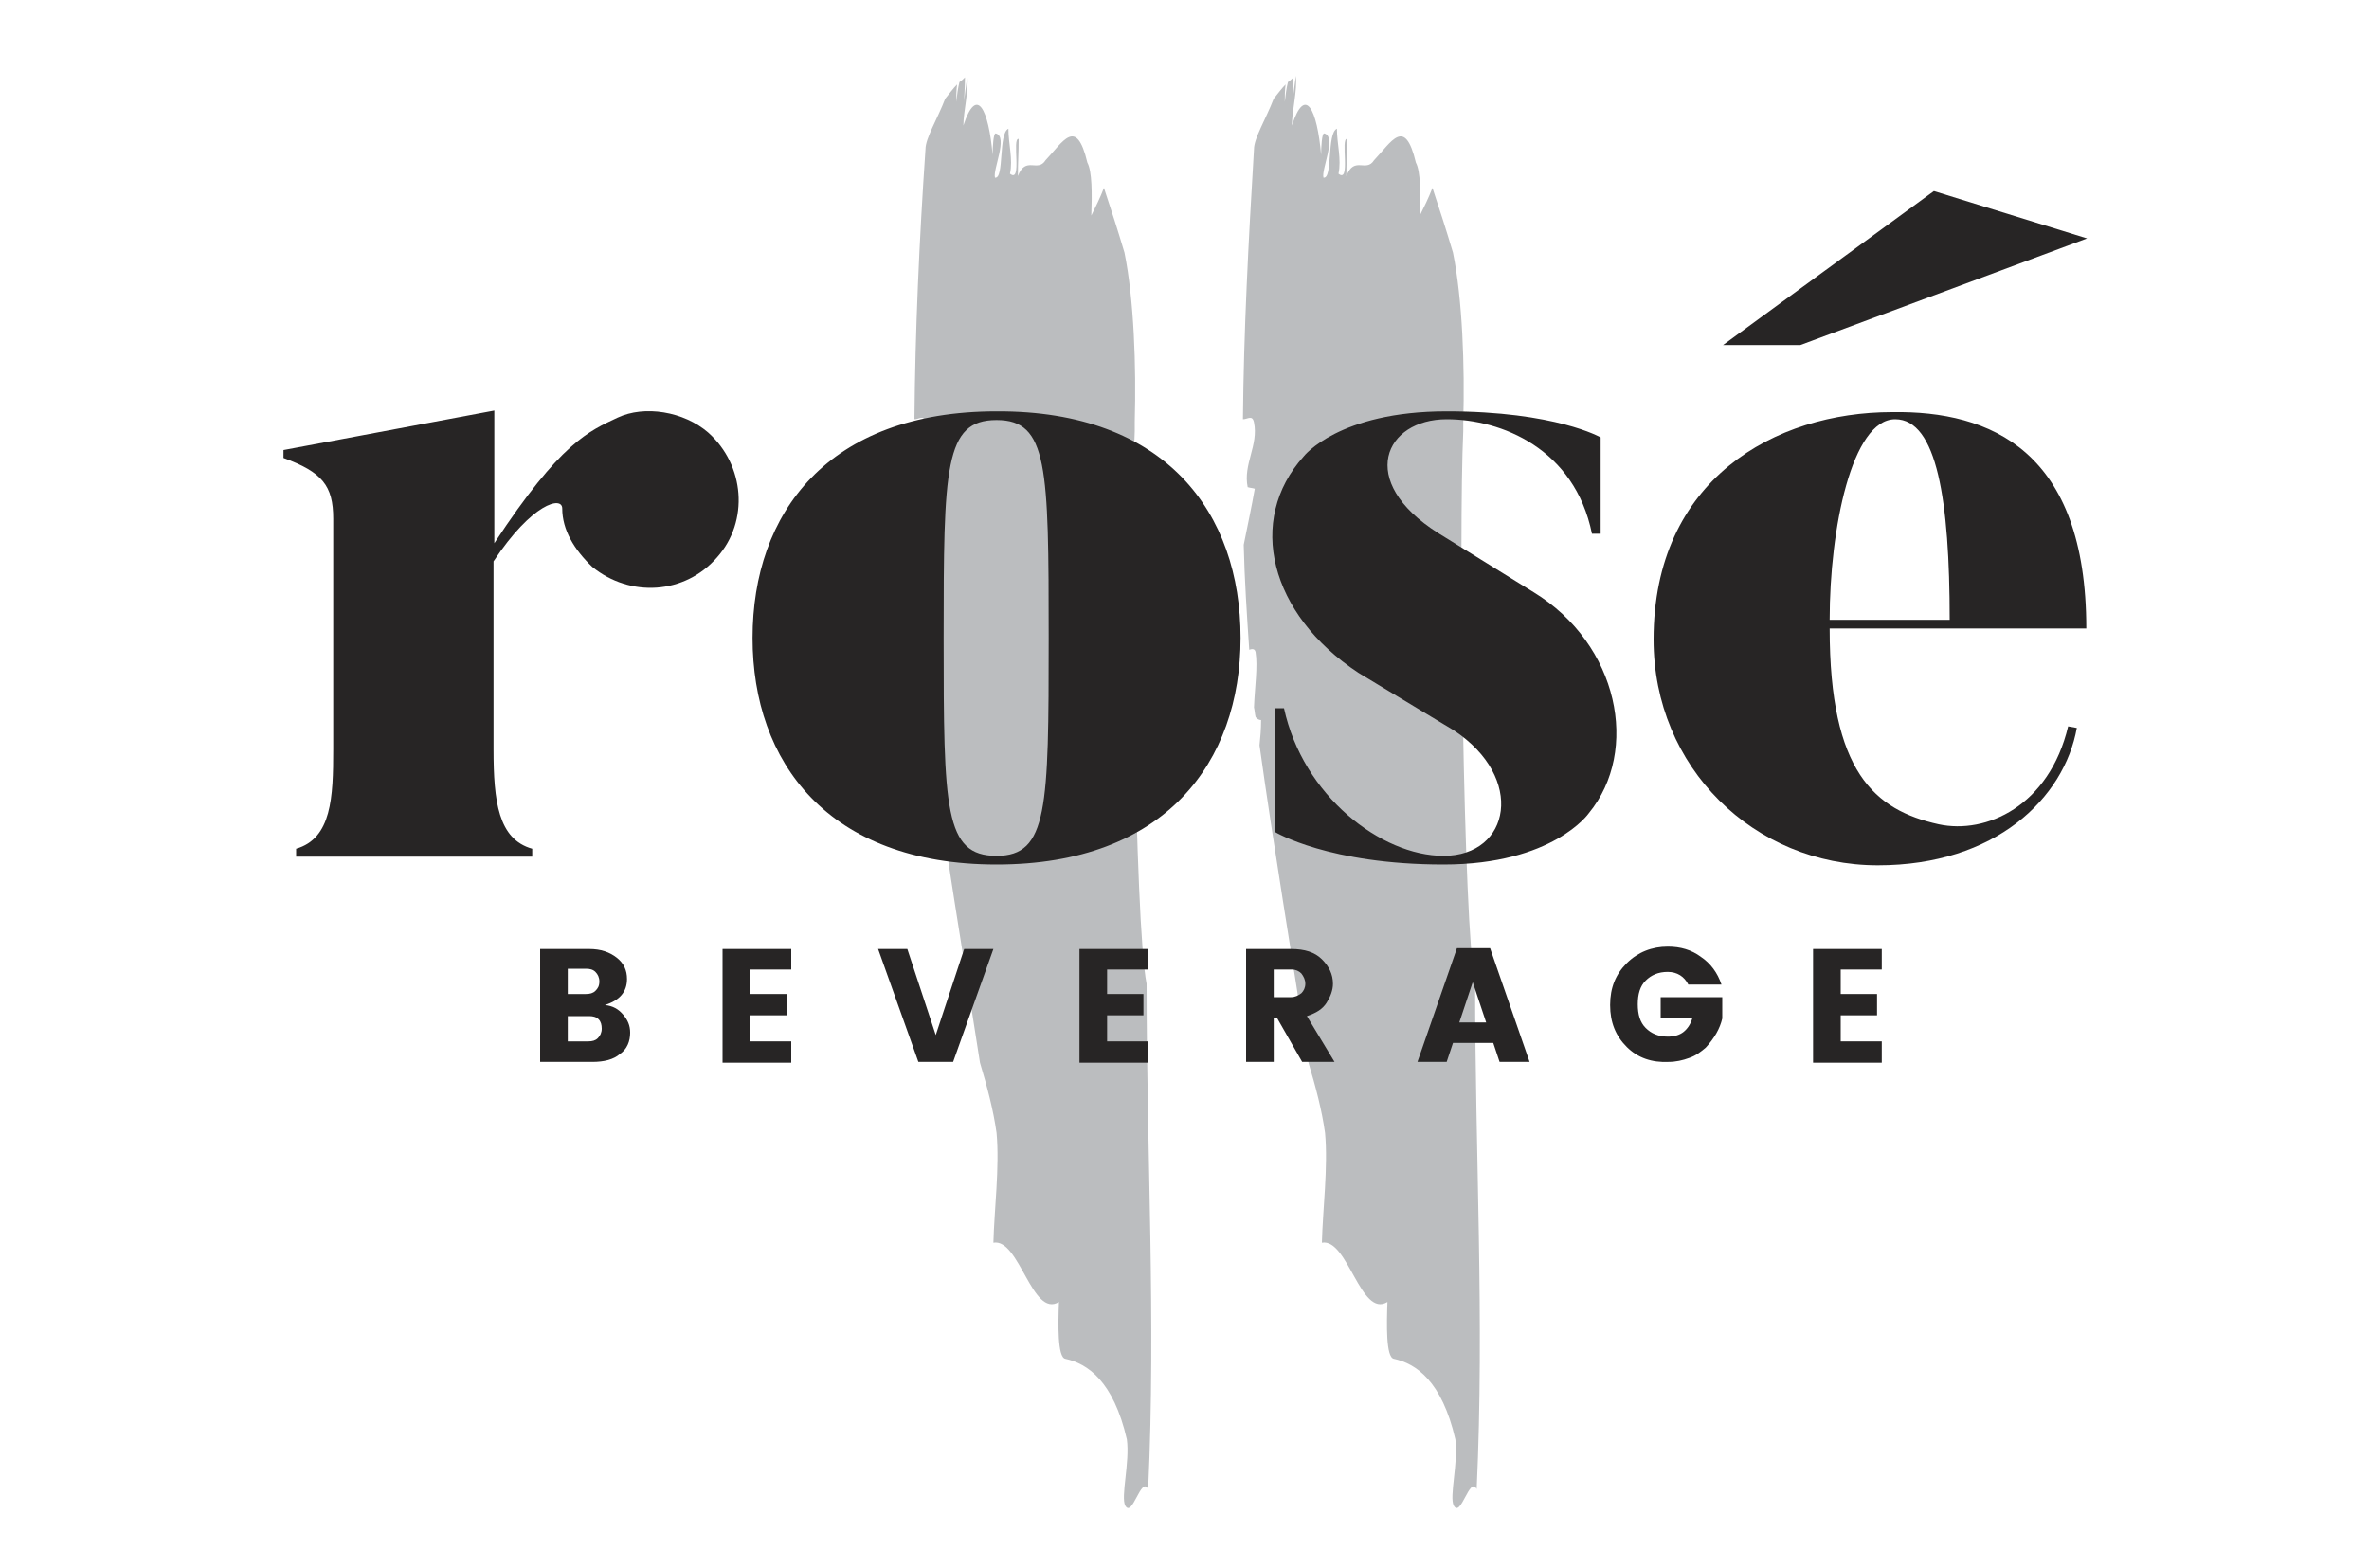
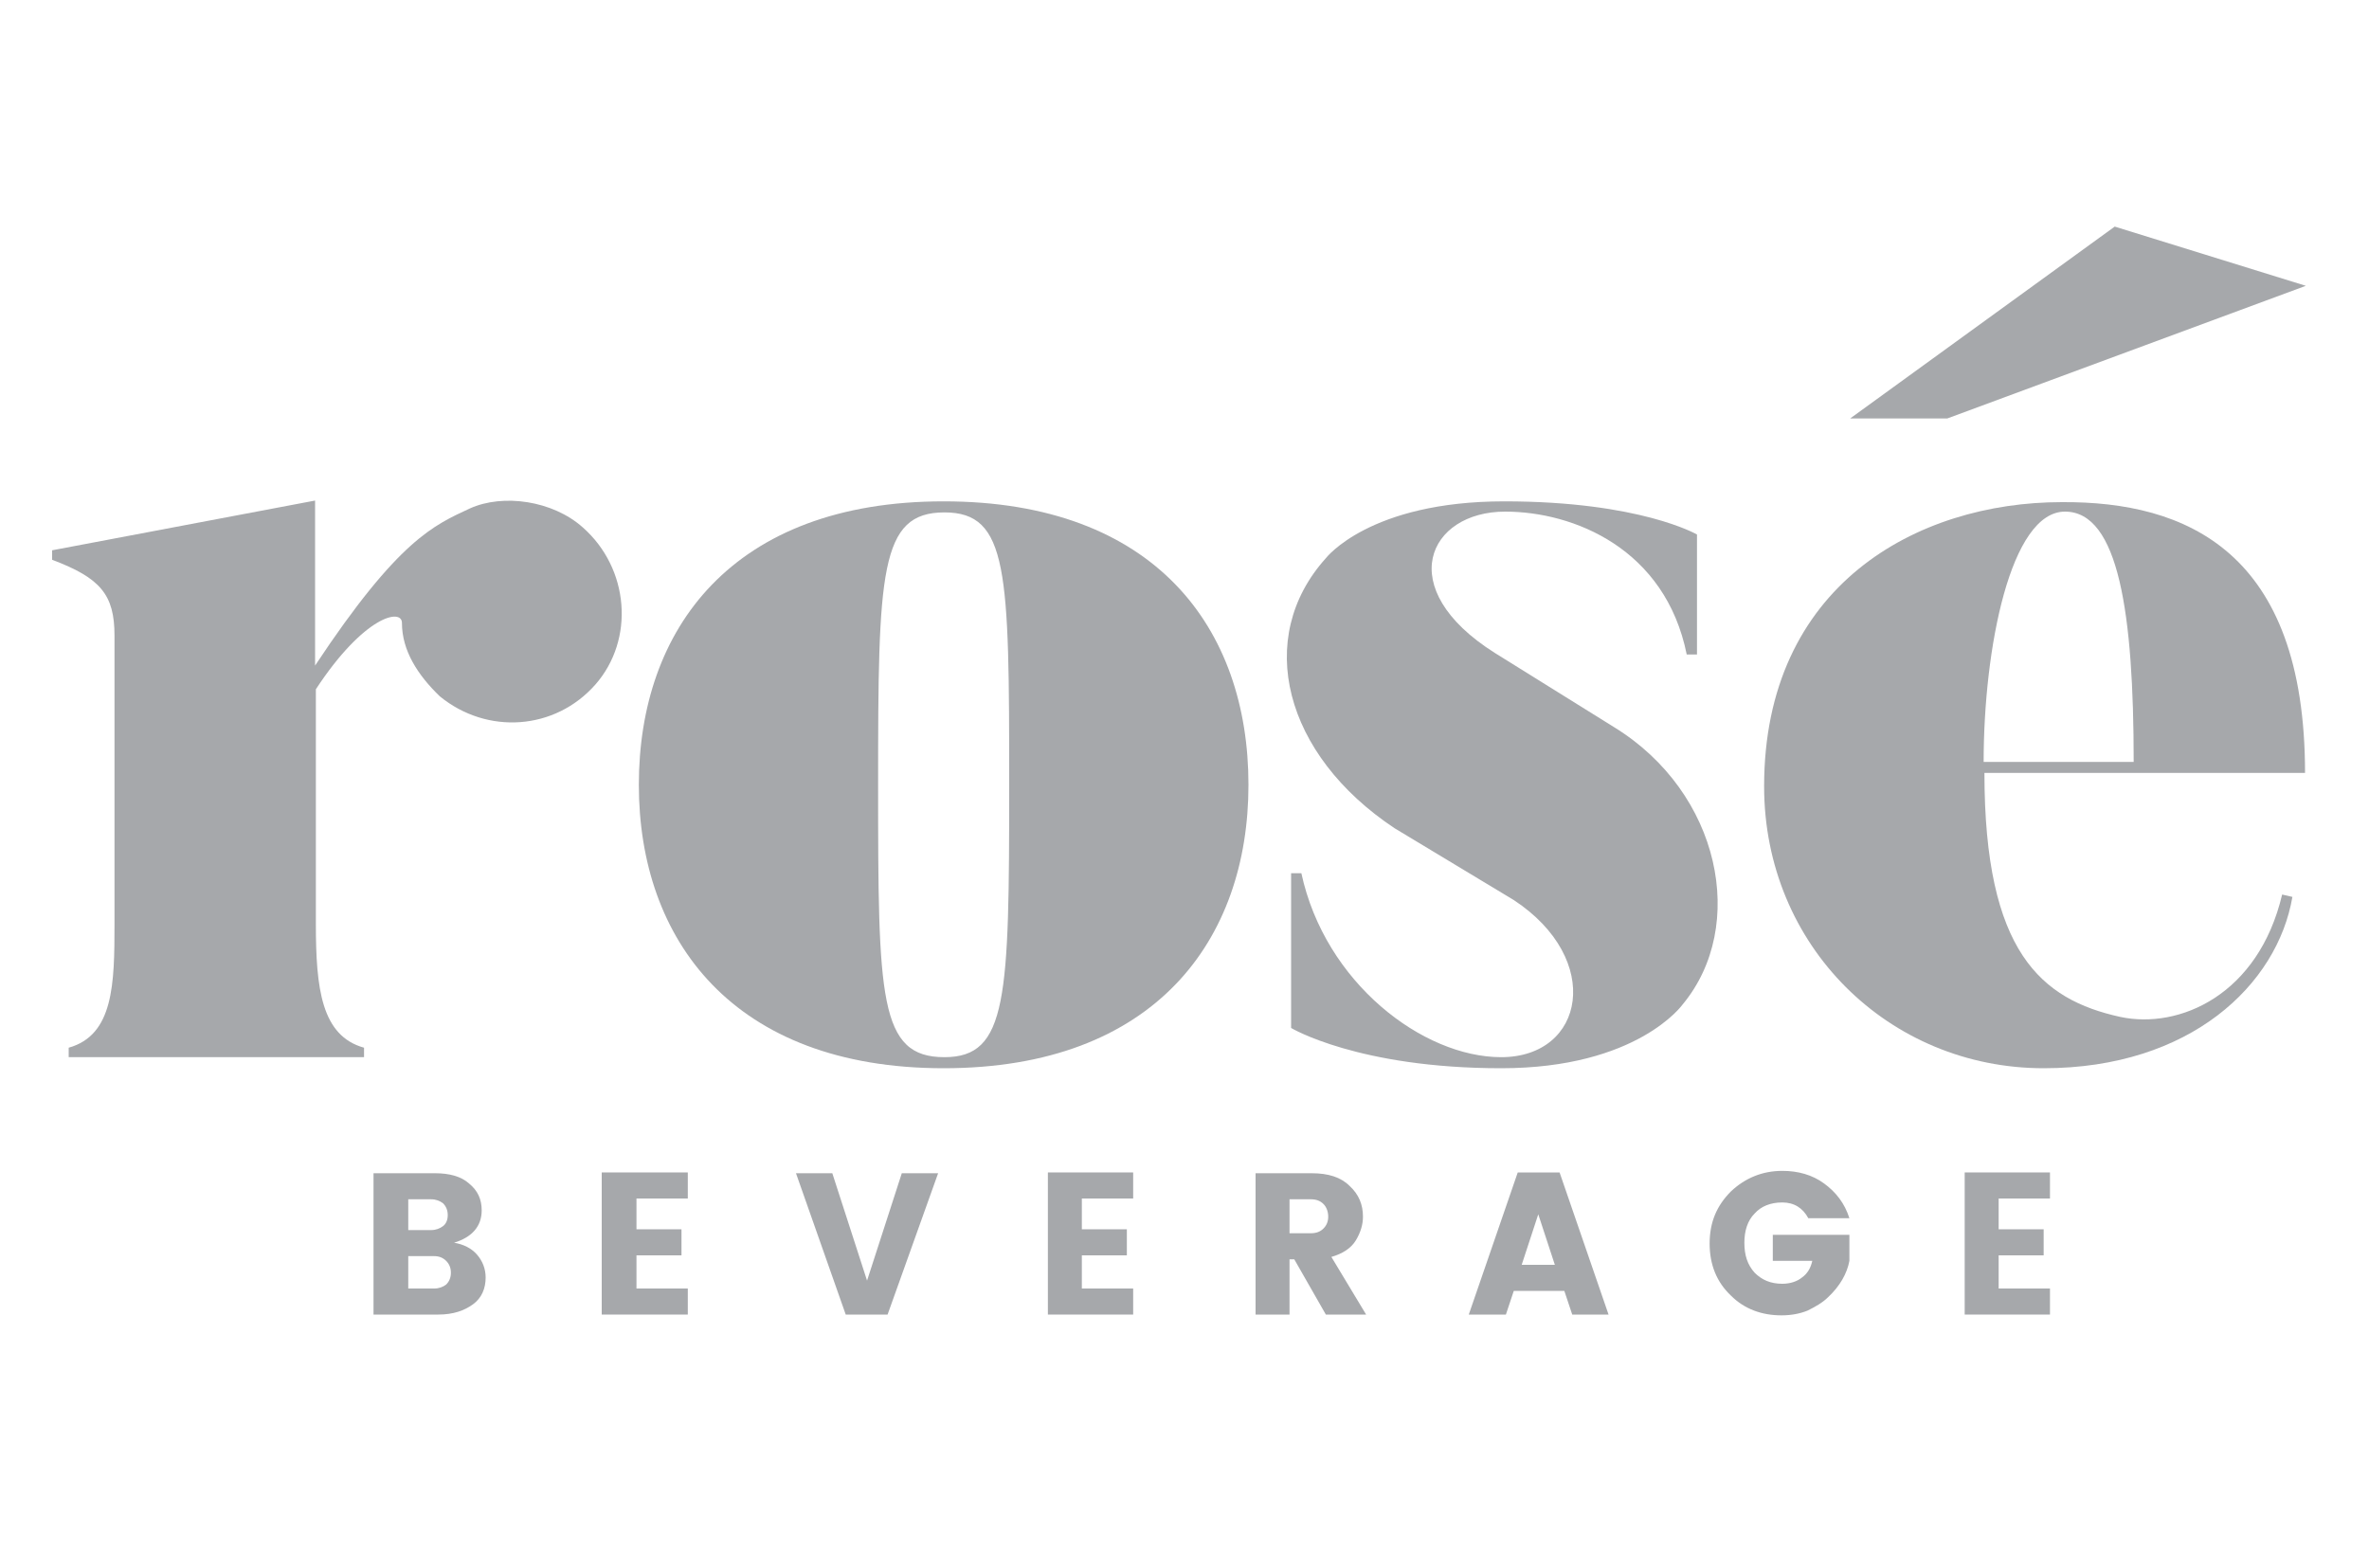
<svg xmlns="http://www.w3.org/2000/svg" version="1.1" id="svg4419" x="0px" y="0px" viewBox="0 0 300 198.5" style="enable-background:new 0 0 300 198.5;" xml:space="preserve">
  <style type="text/css">
- 	.st0{fill:#BBBDBF;}
- 	.st1{fill:#272525;}
+ 	.st0{fill:#A6A8AB;}
</style>
-   <g id="XMLID_1962_">
-     <g id="XMLID_2011_">
-       <g id="XMLID_2012_">
-         <path id="XMLID_453_" class="st0" d="M115.8,53.1c0.6,0,1.2-0.6,1.4,0.4c0.6,2.9-1.4,5.3-0.8,8.2c0.3,0.1,0.6,0.1,0.9,0.2     c-0.4,2.3-0.9,4.6-1.4,7.1c0.1,4.4,0.4,8.9,0.7,13.3c0.3-0.1,0.7-0.2,0.8,0.3c0.3,1.8-0.1,4.4-0.2,7c0.1,0.4,0.1,0.8,0.2,1.2     c0.2,0.3,0.5,0.4,0.7,0.4c0,1.2-0.1,2.2-0.2,3.2c1.8,12.9,4,26,6.2,40.2c0.9,3,1.7,6,2.1,8.9c0.4,4.3-0.3,9.8-0.4,13.9     c3.3-0.6,4.9,9.6,8.3,7.5c-0.1,2.8-0.2,7,0.8,7.2c2.8,0.6,6.1,2.8,7.8,10.2c0.4,2.9-0.8,7.3-0.2,8.4c0.9,1.6,2-3.8,2.9-2.1     c1-21.5-0.2-42.3-0.2-64c-1.5-7.4-2.1-57.2-1.5-70c0-0.4,0-0.8,0-1.2c0.2-7-0.1-15.5-1.3-21.4c-0.8-2.7-1.7-5.5-2.6-8.2     c-0.5,1.3-1.1,2.5-1.6,3.5c0.1-2.8,0.1-5.6-0.5-6.7c-1.4-5.9-3.1-2.6-5.3-0.3c-1,1.6-2.5-0.6-3.5,2c0-1.9,0.1-2.8,0.1-4.7     c-0.9-0.2,0.5,5.7-1.1,4.4c0.4-1.8-0.2-3.8-0.2-5.7c-1.3,0.6-0.5,6.4-1.7,6.2c-0.3-1,1.7-5.2,0.1-5.6c-0.3-0.1-0.4,1.8-0.4,2.7     c-0.5-5.7-2-8.9-3.7-3.7c0-1.8,0.7-4.4,0.5-6.3c0,0,0,0,0,0c-0.1,1-0.4,2.6-0.4,3.5c0-1.1,0.1-2.2,0.1-3.3     c-0.2,0.2-0.4,0.4-0.7,0.6c-0.2,0.8-0.3,1.6-0.4,2.5c0-0.7,0-1.4,0.1-2.2c-0.5,0.5-1,1.2-1.5,1.8c-1,2.6-2.5,5-2.5,6.4     C116.4,30.6,115.9,41.9,115.8,53.1z" />
-       </g>
-     </g>
-     <g id="XMLID_2008_">
-       <g id="XMLID_2009_">
-         <path id="XMLID_452_" class="st0" d="M157.4,53.1c0.6,0,1.2-0.6,1.4,0.4c0.6,2.9-1.4,5.3-0.8,8.2c0.3,0.1,0.6,0.1,0.9,0.2     c-0.4,2.3-0.9,4.6-1.4,7.1c0.1,4.4,0.4,8.9,0.7,13.3c0.3-0.1,0.7-0.2,0.8,0.3c0.3,1.8-0.1,4.4-0.2,7c0.1,0.4,0.1,0.8,0.2,1.2     c0.2,0.3,0.5,0.4,0.7,0.4c0,1.2-0.1,2.2-0.2,3.2c1.8,12.9,4,26,6.2,40.2c0.9,3,1.7,6,2.1,8.9c0.4,4.3-0.3,9.8-0.4,13.9     c3.3-0.6,4.9,9.6,8.3,7.5c-0.1,2.8-0.2,7,0.8,7.2c2.8,0.6,6.1,2.8,7.8,10.2c0.4,2.9-0.8,7.3-0.2,8.4c0.9,1.6,2-3.8,2.9-2.1     c1-21.5-0.2-42.3-0.2-64c-1.5-7.4-2.1-57.2-1.5-70c0-0.4,0-0.8,0-1.2c0.2-7-0.1-15.5-1.3-21.4c-0.8-2.7-1.7-5.5-2.6-8.2     c-0.5,1.3-1.1,2.5-1.6,3.5c0.1-2.8,0.1-5.6-0.5-6.7c-1.4-5.9-3.1-2.6-5.3-0.3c-1,1.6-2.5-0.6-3.5,2c0-1.9,0.1-2.8,0.1-4.7     c-0.9-0.2,0.5,5.7-1.1,4.4c0.4-1.8-0.2-3.8-0.2-5.7c-1.3,0.6-0.5,6.4-1.7,6.2c-0.3-1,1.7-5.2,0.1-5.6c-0.3-0.1-0.4,1.8-0.4,2.7     c-0.5-5.7-2-8.9-3.7-3.7c0-1.8,0.7-4.4,0.5-6.3c0,0,0,0,0,0c-0.1,1-0.4,2.6-0.4,3.5c0-1.1,0.1-2.2,0.1-3.3     c-0.2,0.2-0.4,0.4-0.7,0.6c-0.2,0.8-0.3,1.6-0.4,2.5c0-0.7,0-1.4,0.1-2.2c-0.5,0.5-1,1.2-1.5,1.8c-1,2.6-2.5,5-2.5,6.4     C158.1,30.6,157.5,41.9,157.4,53.1z" />
-       </g>
-     </g>
+   <g>
    <g id="XMLID_1992_">
      <g id="XMLID_2005_">
-         <path id="XMLID_2006_" class="st1" d="M90.8,70.6c-4.1,4.7-11,5.1-15.8,1.2c-2.3-2.2-3.8-4.7-3.8-7.4c0-1.6-3.8-0.7-8.7,6.7v23.8     c0,6.6,0.6,11.4,4.9,12.6v1H37.5v-1c4.5-1.3,4.7-6.5,4.7-12.6V65.7c0-4.2-1.4-5.9-6.3-7.7v-1l26.7-5v16.8     C71,56,74.6,54.6,78.2,52.9c3.4-1.6,8.4-0.8,11.5,1.9C94.3,58.9,94.9,66,90.8,70.6z" />
+         <path id="XMLID_2006_" class="st0" d="M75.4,86.7c-5.1,5.8-13.7,6.4-19.7,1.5c-2.8-2.7-4.8-5.8-4.8-9.3c0-1.9-4.8-0.9-10.9,8.4     V117c0,8.2,0.7,14.2,6.1,15.7v1.2H8.7v-1.2c5.7-1.6,5.8-8.1,5.8-15.7V80.5c0-5.2-1.8-7.3-7.9-9.6v-1.2l33.3-6.3v20.9     c10.6-16,15.1-17.8,19.6-19.9c4.2-1.9,10.5-1,14.3,2.4C79.7,72,80.4,81,75.4,86.7z" />
      </g>
      <g id="XMLID_2001_">
-         <path id="XMLID_2002_" class="st1" d="M157.1,80.8c0,15.7-9.5,28.7-30.9,28.7c-21.4,0-30.9-13-30.9-28.7     c0-15.8,9.5-28.7,30.9-28.7C147.7,52,157.1,65,157.1,80.8z M132.8,80.8c0-21.7-0.1-27.6-6.6-27.6c-6.6,0-6.7,6-6.7,27.6     c0,21.7,0.1,27.6,6.7,27.6C132.7,108.4,132.8,102.4,132.8,80.8z" />
+         <path id="XMLID_2002_" class="st0" d="M158.1,99.4c0,19.6-11.8,35.9-38.6,35.9c-26.7,0-38.6-16.3-38.6-35.9     c0-19.7,11.8-35.9,38.6-35.9C146.3,63.5,158.1,79.6,158.1,99.4z M127.8,99.4c0-27-0.1-34.5-8.2-34.5c-8.2,0-8.4,7.5-8.4,34.5     c0,27,0.1,34.5,8.4,34.5C127.6,133.9,127.8,126.4,127.8,99.4z" />
      </g>
      <g id="XMLID_1998_">
-         <path id="XMLID_1999_" class="st1" d="M201.2,103c0,0-4.5,6.5-18.4,6.5c-14.5,0-21.3-4.1-21.3-4.1V89.7h1.1     c2.4,11.1,12.3,18.7,20.2,18.7c8.5,0,10.4-9.9,1.3-15.9L172,85.2c-11.2-7.4-14.2-19.3-6.9-27.4c0,0,4.4-5.7,18.1-5.7     c13.8,0,19.5,3.3,19.5,3.3v12.2h-1.1c-2.2-10.8-11.5-14.5-18.4-14.5c-7.8,0-11.5,7.8-1.1,14.4l12.1,7.5     C205,81.6,207.7,95.1,201.2,103z" />
+         <path id="XMLID_1999_" class="st0" d="M213.1,127.2c0,0-5.7,8.1-23,8.1c-18.1,0-26.6-5.1-26.6-5.1v-19.6h1.3     c3,13.9,15.4,23.3,25.3,23.3c10.6,0,13-12.4,1.6-19.9l-15.1-9.1c-14-9.3-17.8-24.1-8.7-34.2c0,0,5.5-7.2,22.6-7.2     c17.2,0,24.4,4.2,24.4,4.2v15.2h-1.3c-2.7-13.4-14.3-18.1-23-18.1c-9.7,0-14.3,9.7-1.3,17.9l15.1,9.4     C217.9,100.4,221.3,117.3,213.1,127.2z" />
      </g>
      <g id="XMLID_1993_">
-         <path id="XMLID_1994_" class="st1" d="M264.2,79.6h-32.5c0,18.2,5.7,23,13.8,24.8c6,1.3,14-2.3,16.4-12.4l1.1,0.2     c-1.6,8.9-10.3,17.4-25.2,17.4c-15.7,0-28.4-12.4-28.4-28.6c0-20.3,15.4-28.8,30.2-28.8C252.1,52,264.2,57.1,264.2,79.6z      M244.9,24.2l19.4,6L228,43.7h-9.8L244.9,24.2z M246.9,78.5c0-15.1-1.6-25.4-6.9-25.4c-5.5,0-8.3,13.9-8.3,25.4H246.9z" />
+         <path id="XMLID_1994_" class="st0" d="M291.9,97.9h-40.6c0,22.7,7.2,28.7,17.2,30.9c7.5,1.6,17.5-2.8,20.5-15.5l1.3,0.3     c-1.9,11.1-12.9,21.7-31.5,21.7c-19.6,0-35.4-15.5-35.4-35.7c0-25.4,19.3-36,37.7-36C276.8,63.5,291.9,69.8,291.9,97.9z      M267.8,28.7l24.2,7.5L246.6,53h-12.3L267.8,28.7z M270.2,96.5c0-18.8-1.9-31.7-8.7-31.7c-6.9,0-10.3,17.3-10.3,31.7H270.2z" />
      </g>
    </g>
    <g id="XMLID_1963_">
      <g id="XMLID_1987_">
-         <path id="XMLID_1988_" class="st1" d="M68.4,120.2h6.2c1.5,0,2.6,0.4,3.5,1.1c0.9,0.7,1.3,1.6,1.3,2.7c0,1.6-0.9,2.7-2.8,3.3     c1,0.1,1.7,0.5,2.3,1.2c0.6,0.7,0.9,1.4,0.9,2.3c0,1.1-0.4,2.1-1.3,2.7c-0.8,0.7-2,1-3.5,1h-6.6V120.2z M71.9,122.8v3.1h2.3     c0.5,0,0.9-0.1,1.2-0.4c0.3-0.3,0.5-0.6,0.5-1.2c0-0.5-0.2-0.9-0.5-1.2c-0.3-0.3-0.7-0.4-1.2-0.4H71.9z M71.9,131.9h2.6     c0.5,0,0.9-0.1,1.2-0.4c0.3-0.3,0.5-0.7,0.5-1.2c0-0.5-0.1-0.9-0.4-1.2c-0.3-0.3-0.7-0.4-1.2-0.4h-2.7V131.9z" />
+         <path id="XMLID_1988_" class="st0" d="M47.3,148.6h7.8c1.8,0,3.3,0.4,4.3,1.3c1.1,0.9,1.6,2,1.6,3.4c0,2-1.2,3.4-3.5,4.1     c1.2,0.2,2.2,0.7,2.9,1.5c0.7,0.8,1.1,1.8,1.1,2.9c0,1.4-0.5,2.6-1.6,3.4s-2.5,1.3-4.4,1.3h-8.2V148.6z M51.7,151.9v3.9h2.9     c0.6,0,1.1-0.2,1.5-0.5c0.4-0.3,0.6-0.8,0.6-1.4c0-0.6-0.2-1.1-0.6-1.5c-0.4-0.3-0.9-0.5-1.5-0.5H51.7z M51.7,163.2H55     c0.6,0,1.1-0.2,1.5-0.5c0.4-0.4,0.6-0.9,0.6-1.5c0-0.6-0.2-1.1-0.6-1.5c-0.4-0.4-0.9-0.6-1.5-0.6h-3.3V163.2z" />
      </g>
      <g id="XMLID_1984_">
-         <path id="XMLID_1985_" class="st1" d="M100.2,120.1v2.7H95v3.1h4.6v2.7H95v3.3h5.2v2.7h-8.7v-14.4H100.2z" />
+         <path id="XMLID_1985_" class="st0" d="M87.1,148.5v3.3h-6.5v3.9h5.7v3.3h-5.7v4.2h6.5v3.3H76.2v-18H87.1z" />
      </g>
      <g id="XMLID_1981_">
-         <path id="XMLID_1982_" class="st1" d="M116.3,134.5l-5.1-14.3h3.7l3.6,10.9l3.6-10.9h3.7l-5.1,14.3H116.3z" />
+         <path id="XMLID_1982_" class="st0" d="M107.1,166.5l-6.3-17.9h4.6l4.4,13.6l4.4-13.6h4.6l-6.4,17.9H107.1z" />
      </g>
      <g id="XMLID_1978_">
-         <path id="XMLID_1979_" class="st1" d="M145.4,120.1v2.7h-5.2v3.1h4.6v2.7h-4.6v3.3h5.2v2.7h-8.7v-14.4H145.4z" />
+         <path id="XMLID_1979_" class="st0" d="M143.5,148.5v3.3H137v3.9h5.7v3.3H137v4.2h6.5v3.3h-10.8v-18H143.5z" />
      </g>
      <g id="XMLID_1974_">
-         <path id="XMLID_1975_" class="st1" d="M161.3,128.9v5.6h-3.5v-14.3h5.7c1.7,0,3,0.4,3.9,1.3c0.9,0.9,1.4,1.9,1.4,3.1     c0,0.8-0.3,1.6-0.8,2.4c-0.5,0.8-1.3,1.3-2.5,1.7l3.5,5.8h-4.1l-3.2-5.6H161.3z M161.3,122.8v3.5h2.2c0.5,0,0.9-0.2,1.3-0.5     c0.3-0.3,0.5-0.7,0.5-1.2c0-0.5-0.2-0.9-0.5-1.3c-0.3-0.3-0.7-0.5-1.2-0.5H161.3z" />
+         <path id="XMLID_1975_" class="st0" d="M163.3,159.5v7H159v-17.9h7.1c2.1,0,3.7,0.5,4.8,1.6c1.2,1.1,1.7,2.4,1.7,3.9     c0,1-0.3,2-0.9,3c-0.6,1-1.7,1.7-3.1,2.1l4.4,7.3h-5.1l-4-7H163.3z M163.3,151.9v4.3h2.7c0.7,0,1.2-0.2,1.6-0.6     c0.4-0.4,0.6-0.9,0.6-1.5c0-0.6-0.2-1.2-0.6-1.6c-0.4-0.4-0.9-0.6-1.6-0.6H163.3z" />
      </g>
      <g id="XMLID_1970_">
-         <path id="XMLID_1971_" class="st1" d="M189.9,134.5l-0.8-2.4H184l-0.8,2.4h-3.7l5-14.4h4.2l5,14.4H189.9z M184.8,129.5h3.4     l-1.7-5.1L184.8,129.5z" />
+         <path id="XMLID_1971_" class="st0" d="M199.1,166.5l-1-3h-6.4l-1,3H186l6.2-18h5.3l6.2,18H199.1z M192.7,160.2h4.2l-2.1-6.4     L192.7,160.2z" />
      </g>
      <g id="XMLID_1967_">
-         <path id="XMLID_1968_" class="st1" d="M206,132.6c-1.4-1.4-2.1-3.1-2.1-5.3s0.7-3.9,2.1-5.3c1.4-1.4,3.2-2.1,5.2-2.1     c1.6,0,3,0.4,4.2,1.3c1.2,0.8,2.1,2,2.6,3.5h-4.2c-0.5-1-1.4-1.6-2.6-1.6c-1.2,0-2.1,0.4-2.8,1.1c-0.7,0.7-1,1.7-1,3     c0,1.3,0.3,2.3,1,3c0.7,0.7,1.6,1.1,2.8,1.1c0.8,0,1.5-0.2,2-0.6c0.5-0.4,0.9-1,1.1-1.7h-4v-2.7h7.8v2.7c-0.3,1.3-1,2.5-2.1,3.7     c-0.6,0.5-1.2,1-2.1,1.3c-0.8,0.3-1.7,0.5-2.6,0.5C209.2,134.6,207.4,134,206,132.6z" />
+         <path id="XMLID_1968_" class="st0" d="M219.2,164.1c-1.8-1.7-2.7-3.9-2.7-6.6c0-2.7,0.9-4.8,2.7-6.6c1.8-1.7,4-2.6,6.5-2.6     c2,0,3.8,0.5,5.3,1.6c1.5,1.1,2.6,2.5,3.2,4.4H229c-0.7-1.3-1.8-2-3.3-2c-1.5,0-2.7,0.5-3.5,1.4c-0.9,0.9-1.3,2.2-1.3,3.7     c0,1.6,0.4,2.8,1.3,3.8c0.9,0.9,2,1.4,3.5,1.4c1,0,1.9-0.3,2.5-0.8c0.7-0.5,1.1-1.2,1.3-2.1h-5v-3.3h9.7v3.3     c-0.3,1.6-1.2,3.2-2.7,4.6c-0.7,0.7-1.6,1.2-2.6,1.7c-1,0.4-2.1,0.6-3.3,0.6C223.1,166.6,220.9,165.8,219.2,164.1z" />
      </g>
      <g id="XMLID_1964_">
-         <path id="XMLID_1965_" class="st1" d="M238.3,120.1v2.7h-5.2v3.1h4.6v2.7h-4.6v3.3h5.2v2.7h-8.7v-14.4H238.3z" />
+         <path id="XMLID_1965_" class="st0" d="M259.6,148.5v3.3h-6.5v3.9h5.7v3.3h-5.7v4.2h6.5v3.3h-10.8v-18H259.6z" />
      </g>
    </g>
  </g>
</svg>
